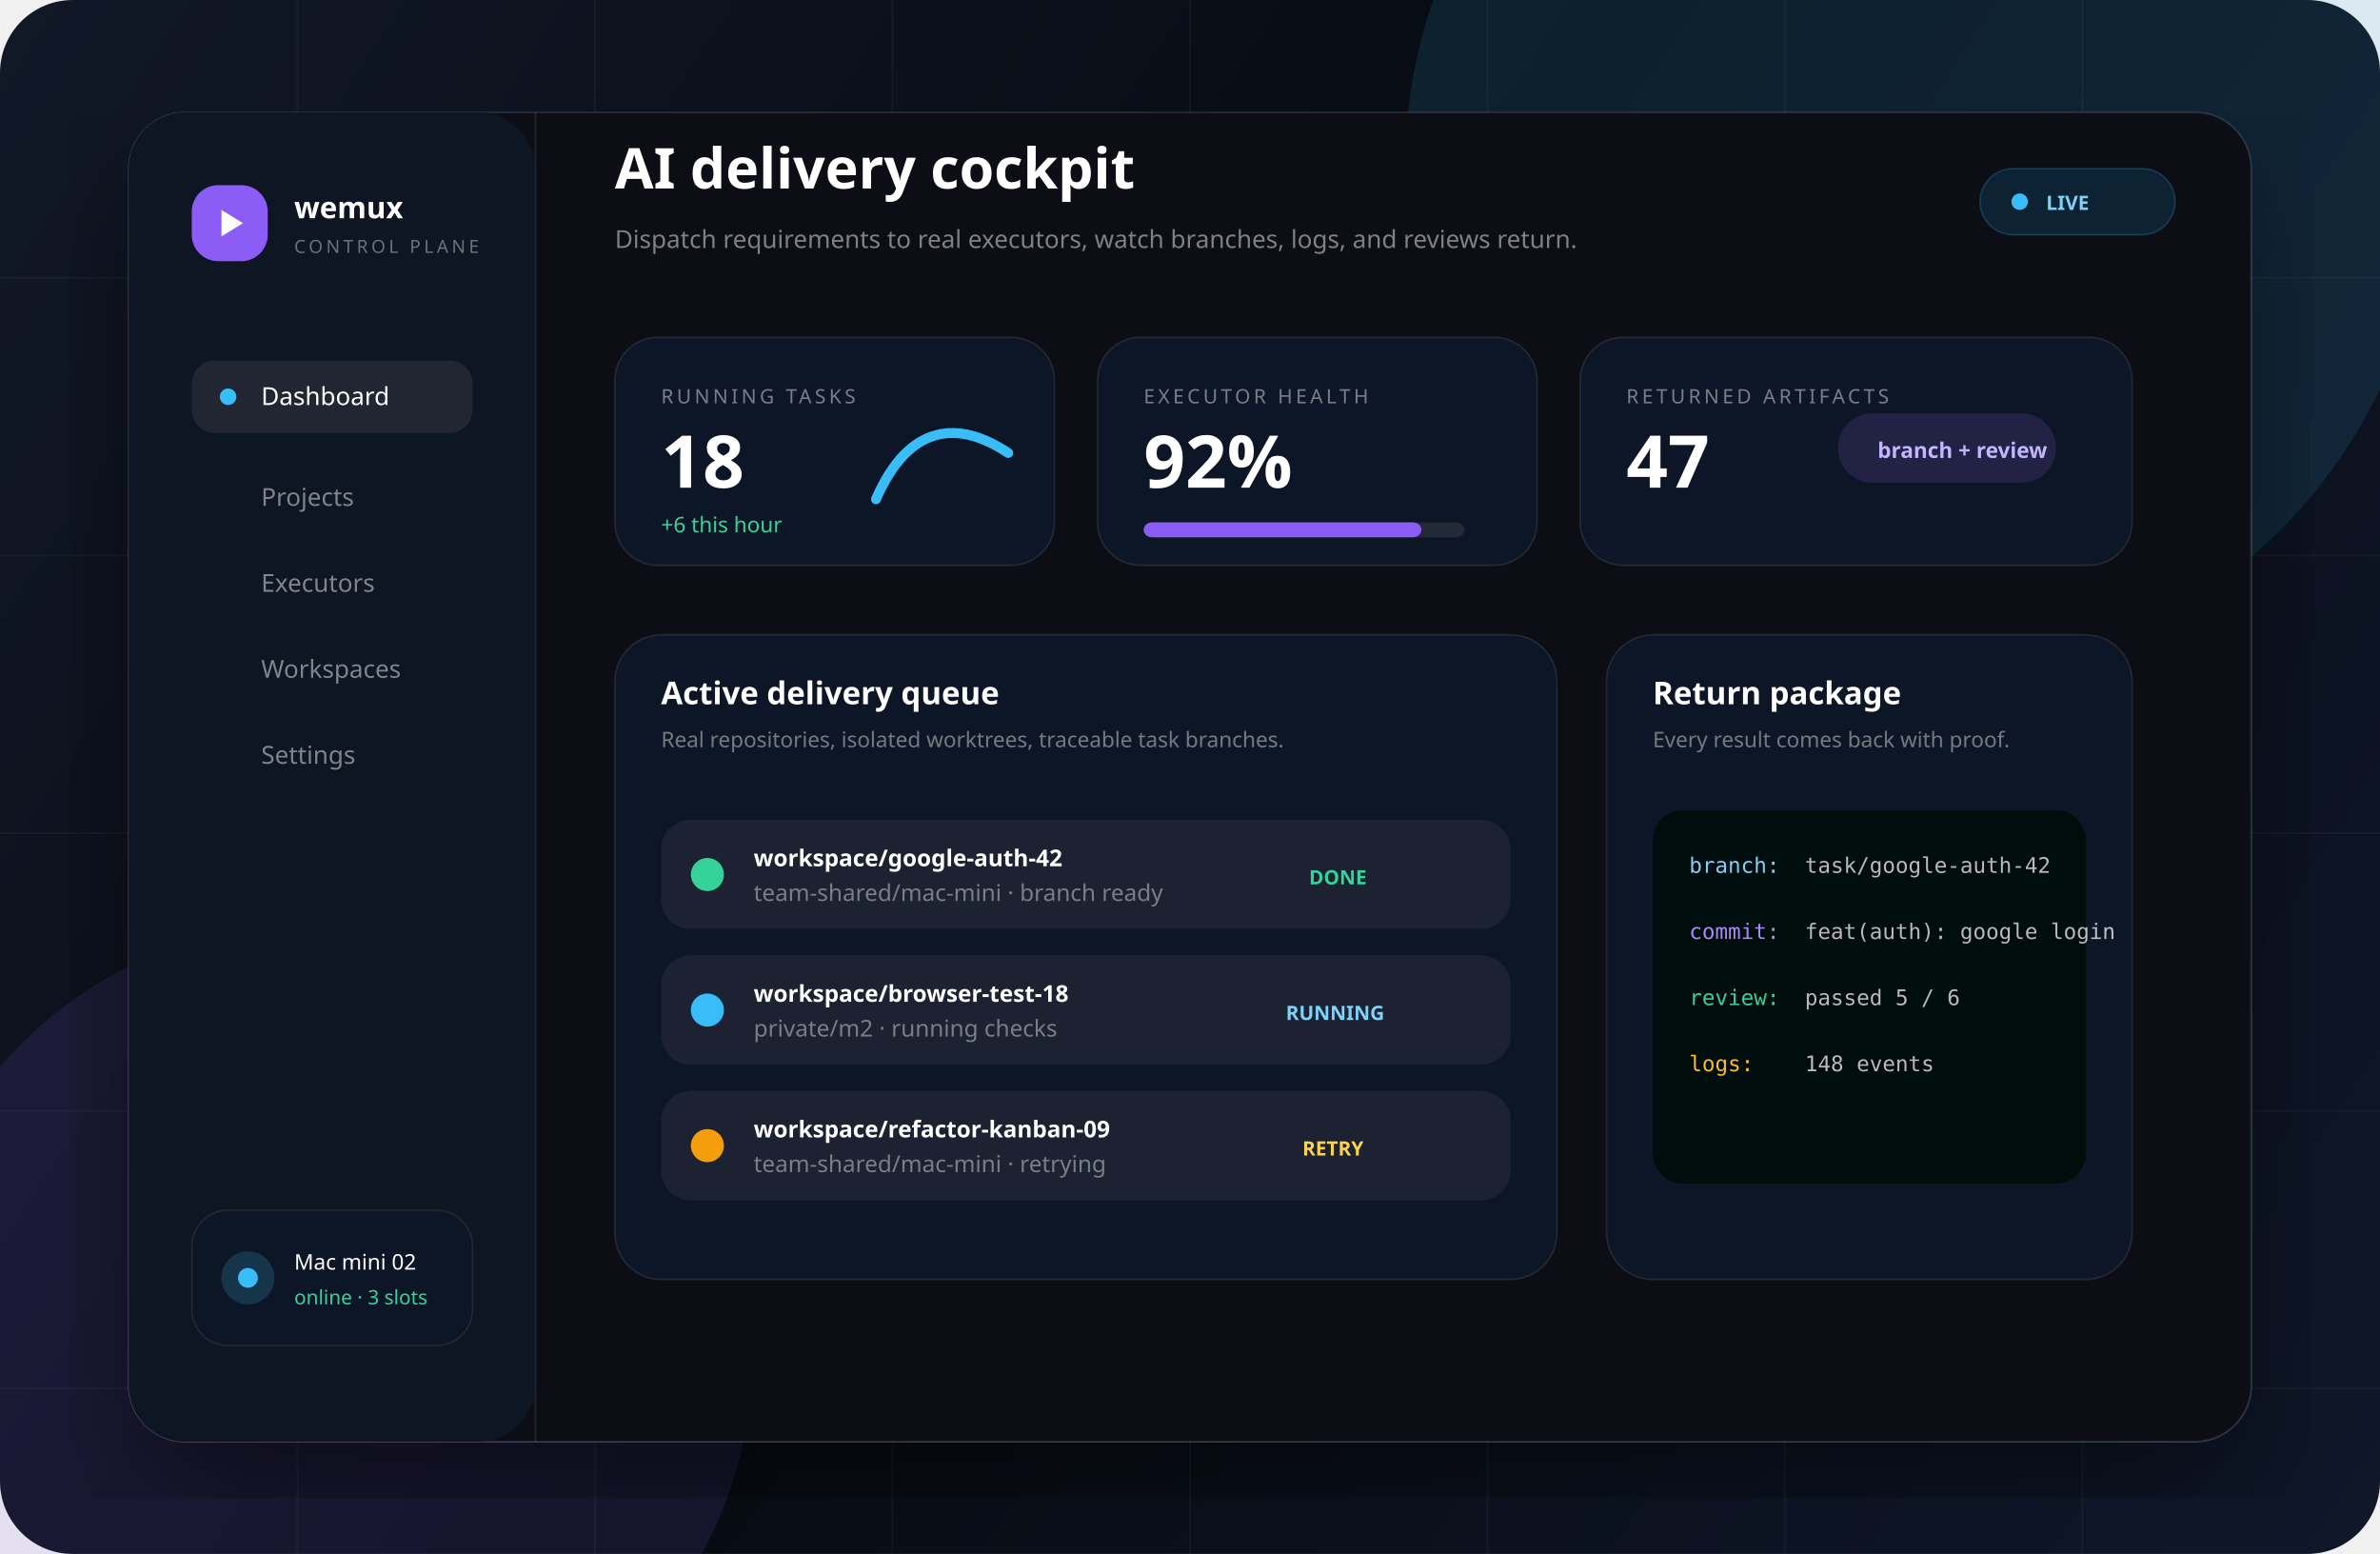
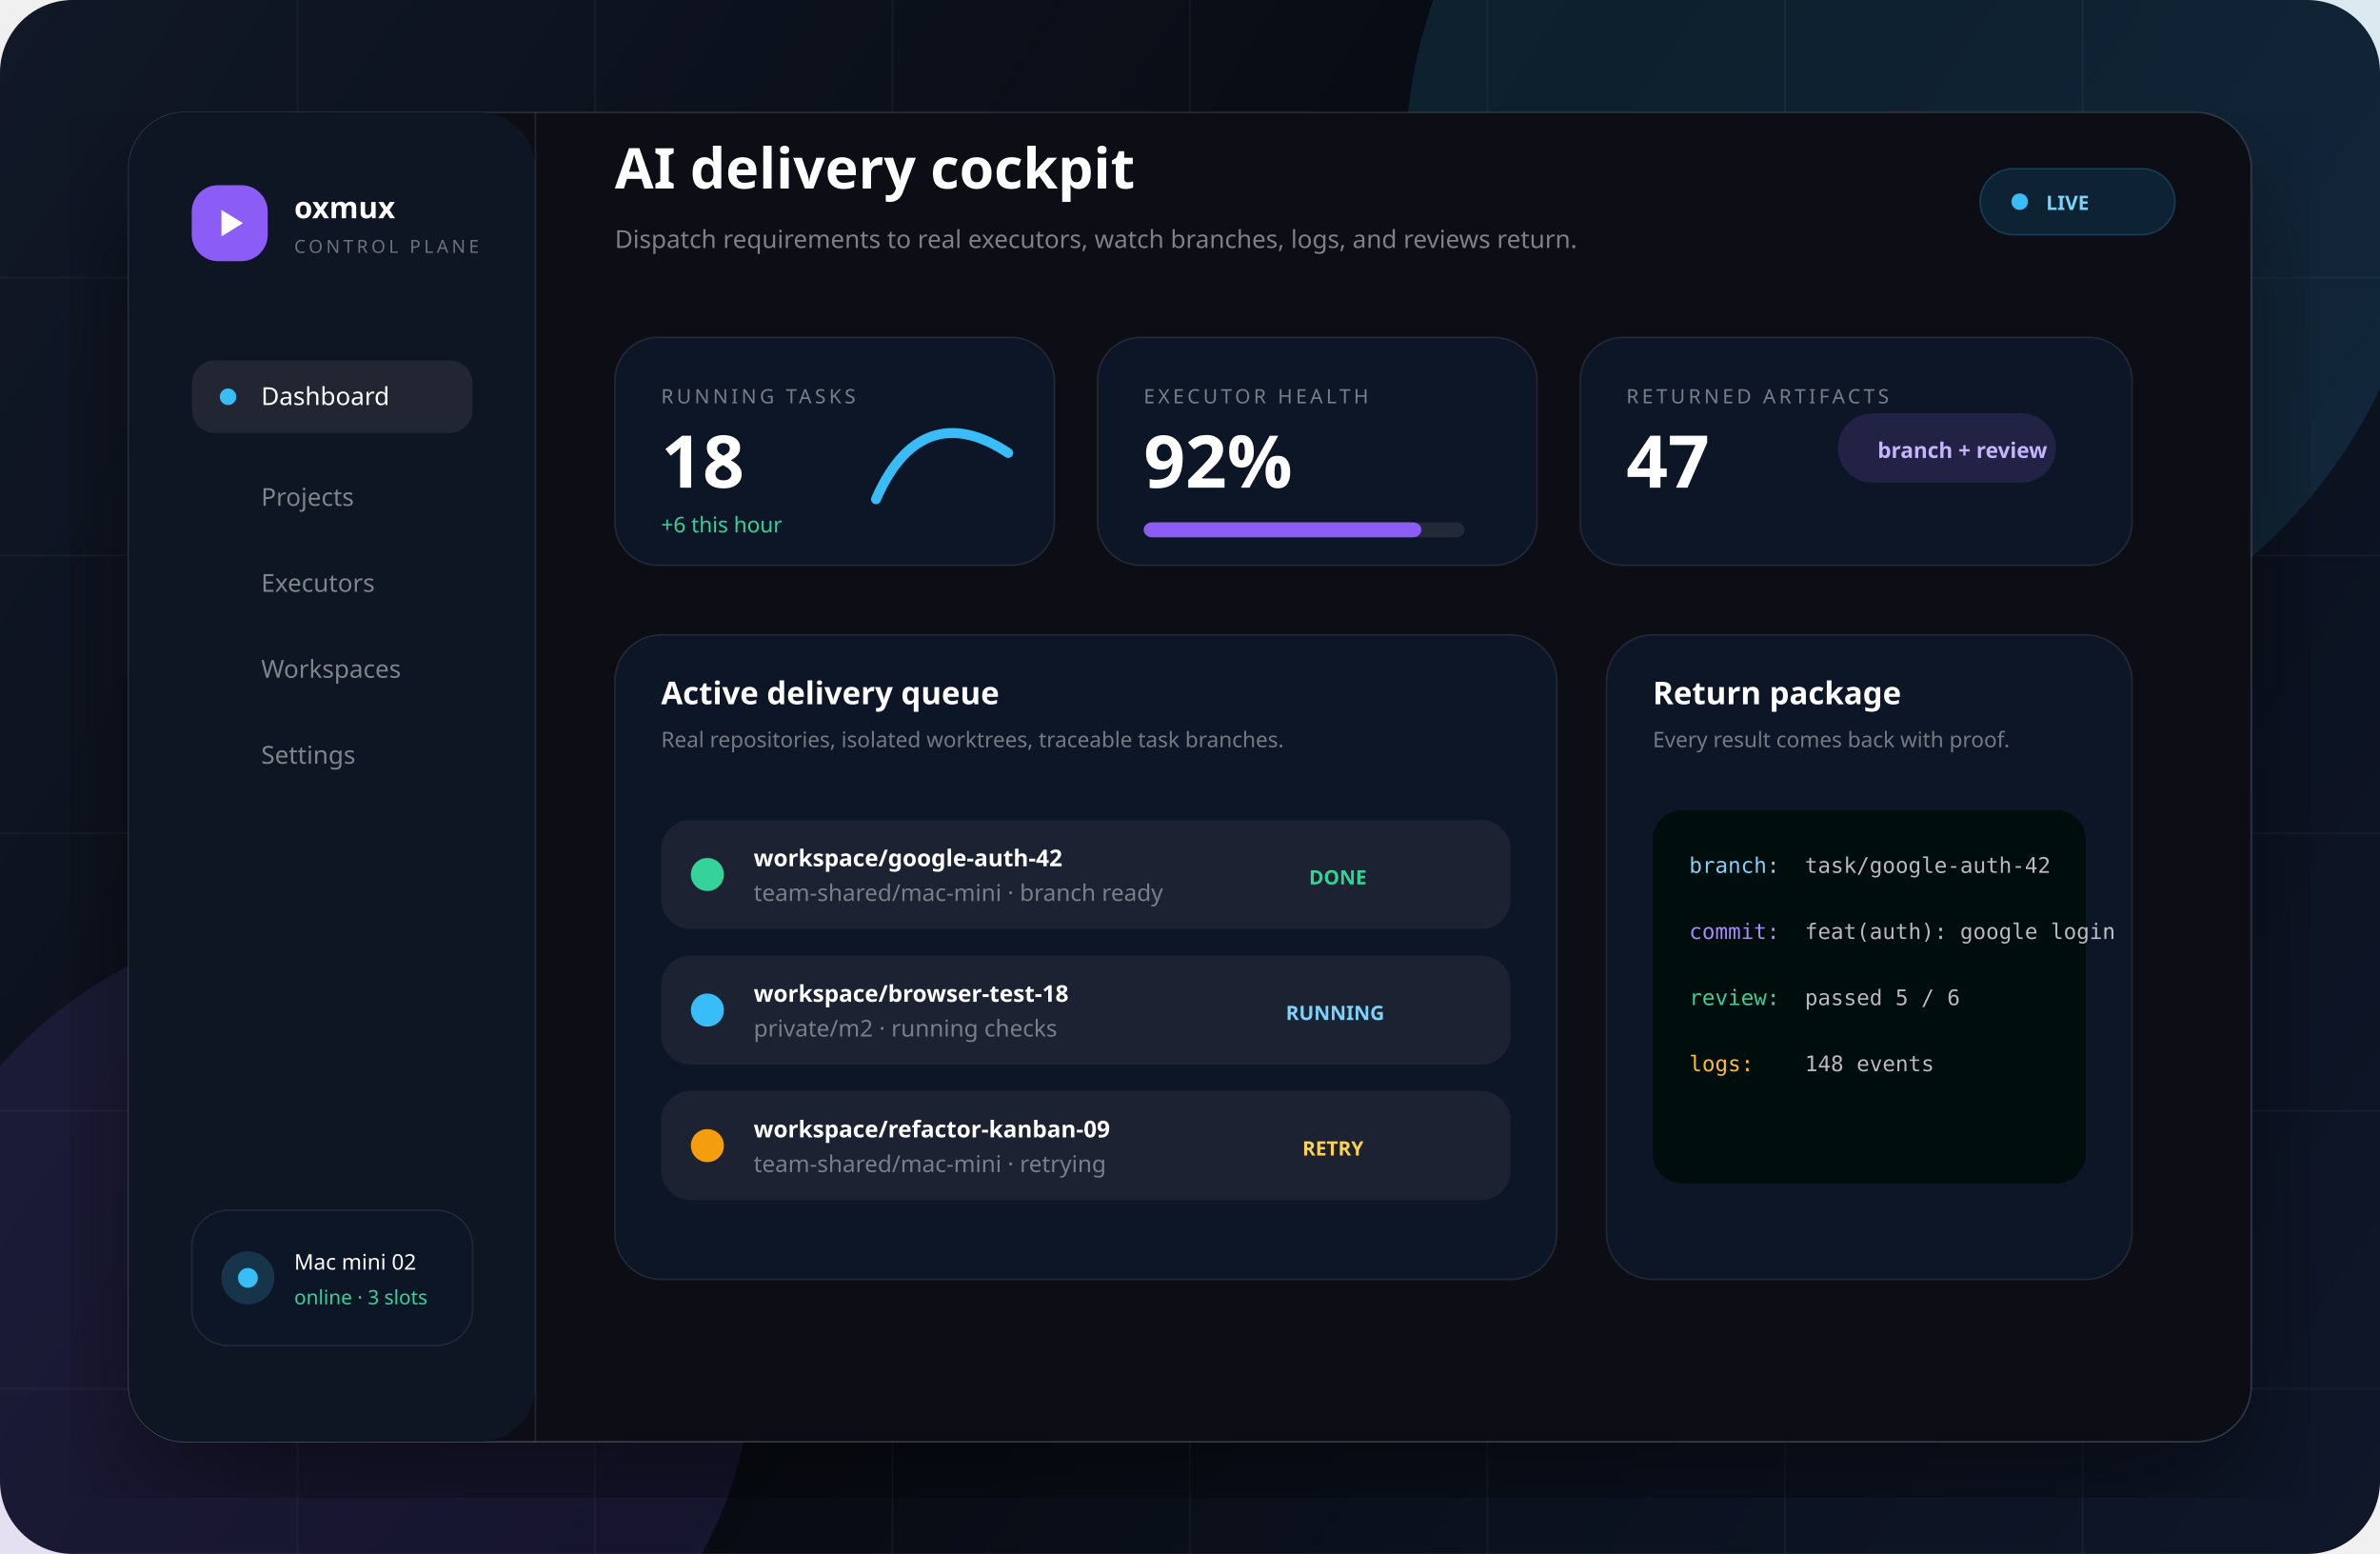
<svg xmlns="http://www.w3.org/2000/svg" width="1440" height="940" viewBox="0 0 1440 940" fill="none">
  <defs>
    <linearGradient id="bg" x1="0" y1="0" x2="1440" y2="940" gradientUnits="userSpaceOnUse">
      <stop stop-color="#111827" />
      <stop offset="0.48" stop-color="#070B12" />
      <stop offset="1" stop-color="#0F172A" />
    </linearGradient>
    <linearGradient id="accent" x1="244" y1="121" x2="1186" y2="801" gradientUnits="userSpaceOnUse">
      <stop stop-color="#8B5CF6" />
      <stop offset="0.52" stop-color="#38BDF8" />
      <stop offset="1" stop-color="#22D3EE" />
    </linearGradient>
    <filter id="shadow" x="42" y="34" width="1356" height="872" filterUnits="userSpaceOnUse" color-interpolation-filters="sRGB">
      <feDropShadow dx="0" dy="34" stdDeviation="42" flood-color="#000000" flood-opacity="0.45" />
    </filter>
  </defs>
  <rect width="1440" height="940" rx="44" fill="url(#bg)" />
  <circle cx="1160" cy="102" r="310" fill="#38BDF8" opacity="0.12" />
  <circle cx="196" cy="816" r="260" fill="#8B5CF6" opacity="0.12" />
  <path d="M0 168H1440M0 336H1440M0 504H1440M0 672H1440M0 840H1440M180 0V940M360 0V940M540 0V940M720 0V940M900 0V940M1080 0V940M1260 0V940" stroke="white" stroke-opacity="0.04" />
  <g filter="url(#shadow)">
    <rect x="78" y="68" width="1284" height="804" rx="34" fill="#090D15" stroke="white" stroke-opacity="0.12" />
    <rect x="78" y="68" width="246" height="804" rx="34" fill="#0D1320" />
    <path d="M324 68V872" stroke="white" stroke-opacity="0.1" />
    <g transform="translate(116 112)">
      <rect width="46" height="46" rx="16" fill="url(#accent)" />
      <path d="M18 15L31 23L18 31V15Z" fill="white" />
-       <text x="62" y="20" fill="white" font-family="ui-sans-serif, system-ui" font-size="18" font-weight="700">wemux</text>
+       <text x="62" y="20" fill="white" font-family="ui-sans-serif, system-ui" font-size="18" font-weight="700">oxmux</text>
      <text x="62" y="41" fill="white" fill-opacity="0.4" font-family="ui-sans-serif, system-ui" font-size="11" letter-spacing="2">CONTROL PLANE</text>
    </g>
    <g transform="translate(116 218)" font-family="ui-sans-serif, system-ui" font-size="15">
      <rect width="170" height="44" rx="14" fill="white" fill-opacity="0.08" />
      <circle cx="22" cy="22" r="5" fill="#38BDF8" />
      <text x="42" y="27" fill="white">Dashboard</text>
      <text x="42" y="88" fill="white" fill-opacity="0.48">Projects</text>
      <text x="42" y="140" fill="white" fill-opacity="0.48">Executors</text>
      <text x="42" y="192" fill="white" fill-opacity="0.48">Workspaces</text>
      <text x="42" y="244" fill="white" fill-opacity="0.48">Settings</text>
    </g>
    <g transform="translate(116 732)">
      <rect width="170" height="82" rx="22" fill="#101827" stroke="white" stroke-opacity="0.08" />
      <circle cx="34" cy="41" r="16" fill="#38BDF8" fill-opacity="0.18" />
      <circle cx="34" cy="41" r="6" fill="#38BDF8" />
      <text x="62" y="36" fill="white" font-family="ui-sans-serif, system-ui" font-size="13">Mac mini 02</text>
      <text x="62" y="57" fill="#34D399" font-family="ui-sans-serif, system-ui" font-size="12">online · 3 slots</text>
    </g>
    <g transform="translate(372 114)">
      <text fill="white" font-family="ui-sans-serif, system-ui" font-size="34" font-weight="760">AI delivery cockpit</text>
      <text y="36" fill="white" fill-opacity="0.48" font-family="ui-sans-serif, system-ui" font-size="15">Dispatch requirements to real executors, watch branches, logs, and reviews return.</text>
      <rect x="826" y="-12" width="118" height="40" rx="20" fill="#38BDF8" fill-opacity="0.12" stroke="#38BDF8" stroke-opacity="0.22" />
      <circle cx="850" cy="8" r="5" fill="#38BDF8" />
      <text x="866" y="13" fill="#7DD3FC" font-family="ui-sans-serif, system-ui" font-size="12" font-weight="700">LIVE</text>
    </g>
    <g transform="translate(372 204)">
      <rect width="266" height="138" rx="26" fill="#101827" stroke="white" stroke-opacity="0.09" />
      <text x="28" y="40" fill="white" fill-opacity="0.44" font-family="ui-sans-serif, system-ui" font-size="12" letter-spacing="2">RUNNING TASKS</text>
      <text x="28" y="91" fill="white" font-family="ui-sans-serif, system-ui" font-size="44" font-weight="760">18</text>
      <path d="M158 98C178 52 208 50 238 70" stroke="#38BDF8" stroke-width="6" stroke-linecap="round" />
      <text x="28" y="118" fill="#34D399" font-family="ui-sans-serif, system-ui" font-size="13">+6 this hour</text>
    </g>
    <g transform="translate(664 204)">
      <rect width="266" height="138" rx="26" fill="#101827" stroke="white" stroke-opacity="0.09" />
      <text x="28" y="40" fill="white" fill-opacity="0.44" font-family="ui-sans-serif, system-ui" font-size="12" letter-spacing="2">EXECUTOR HEALTH</text>
      <text x="28" y="91" fill="white" font-family="ui-sans-serif, system-ui" font-size="44" font-weight="760">92%</text>
      <rect x="28" y="112" width="194" height="9" rx="5" fill="white" fill-opacity="0.08" />
      <rect x="28" y="112" width="168" height="9" rx="5" fill="url(#accent)" />
    </g>
    <g transform="translate(956 204)">
      <rect width="334" height="138" rx="26" fill="#101827" stroke="white" stroke-opacity="0.09" />
      <text x="28" y="40" fill="white" fill-opacity="0.44" font-family="ui-sans-serif, system-ui" font-size="12" letter-spacing="2">RETURNED ARTIFACTS</text>
      <text x="28" y="91" fill="white" font-family="ui-sans-serif, system-ui" font-size="44" font-weight="760">47</text>
      <g transform="translate(156 46)">
        <rect width="132" height="42" rx="21" fill="#8B5CF6" fill-opacity="0.14" />
        <text x="24" y="27" fill="#C4B5FD" font-family="ui-sans-serif, system-ui" font-size="13" font-weight="700">branch + review</text>
      </g>
    </g>
    <g transform="translate(372 384)">
      <rect width="570" height="390" rx="28" fill="#101827" stroke="white" stroke-opacity="0.09" />
      <text x="28" y="42" fill="white" font-family="ui-sans-serif, system-ui" font-size="19" font-weight="720">Active delivery queue</text>
      <text x="28" y="68" fill="white" fill-opacity="0.42" font-family="ui-sans-serif, system-ui" font-size="13">Real repositories, isolated worktrees, traceable task branches.</text>
      <g font-family="ui-sans-serif, system-ui" font-size="14">
        <g transform="translate(28 112)">
          <rect width="514" height="66" rx="18" fill="white" fill-opacity="0.045" />
          <circle cx="28" cy="33" r="10" fill="#34D399" />
          <text x="56" y="28" fill="white" font-weight="700">workspace/google-auth-42</text>
          <text x="56" y="49" fill="white" fill-opacity="0.42">team-shared/mac-mini · branch ready</text>
          <text x="392" y="39" fill="#34D399" font-size="12" font-weight="700">DONE</text>
        </g>
        <g transform="translate(28 194)">
          <rect width="514" height="66" rx="18" fill="white" fill-opacity="0.045" />
          <circle cx="28" cy="33" r="10" fill="#38BDF8" />
          <text x="56" y="28" fill="white" font-weight="700">workspace/browser-test-18</text>
          <text x="56" y="49" fill="white" fill-opacity="0.42">private/m2 · running checks</text>
          <text x="378" y="39" fill="#7DD3FC" font-size="12" font-weight="700">RUNNING</text>
        </g>
        <g transform="translate(28 276)">
          <rect width="514" height="66" rx="18" fill="white" fill-opacity="0.045" />
          <circle cx="28" cy="33" r="10" fill="#F59E0B" />
          <text x="56" y="28" fill="white" font-weight="700">workspace/refactor-kanban-09</text>
          <text x="56" y="49" fill="white" fill-opacity="0.42">team-shared/mac-mini · retrying</text>
          <text x="388" y="39" fill="#FCD34D" font-size="12" font-weight="700">RETRY</text>
        </g>
      </g>
    </g>
    <g transform="translate(972 384)">
      <rect width="318" height="390" rx="28" fill="#101827" stroke="white" stroke-opacity="0.09" />
      <text x="28" y="42" fill="white" font-family="ui-sans-serif, system-ui" font-size="19" font-weight="720">Return package</text>
      <text x="28" y="68" fill="white" fill-opacity="0.42" font-family="ui-sans-serif, system-ui" font-size="13">Every result comes back with proof.</text>
      <g transform="translate(28 106)" font-family="ui-monospace, SFMono-Regular, Menlo, monospace" font-size="13">
        <rect width="262" height="226" rx="18" fill="#05070B" />
        <text x="22" y="38" fill="#7DD3FC">branch:</text>
        <text x="92" y="38" fill="white" fill-opacity="0.72">task/google-auth-42</text>
        <text x="22" y="78" fill="#A78BFA">commit:</text>
        <text x="92" y="78" fill="white" fill-opacity="0.72">feat(auth): google login</text>
        <text x="22" y="118" fill="#34D399">review:</text>
        <text x="92" y="118" fill="white" fill-opacity="0.72">passed 5 / 6</text>
        <text x="22" y="158" fill="#FBBF24">logs:</text>
        <text x="92" y="158" fill="white" fill-opacity="0.72">148 events</text>
      </g>
    </g>
  </g>
</svg>
